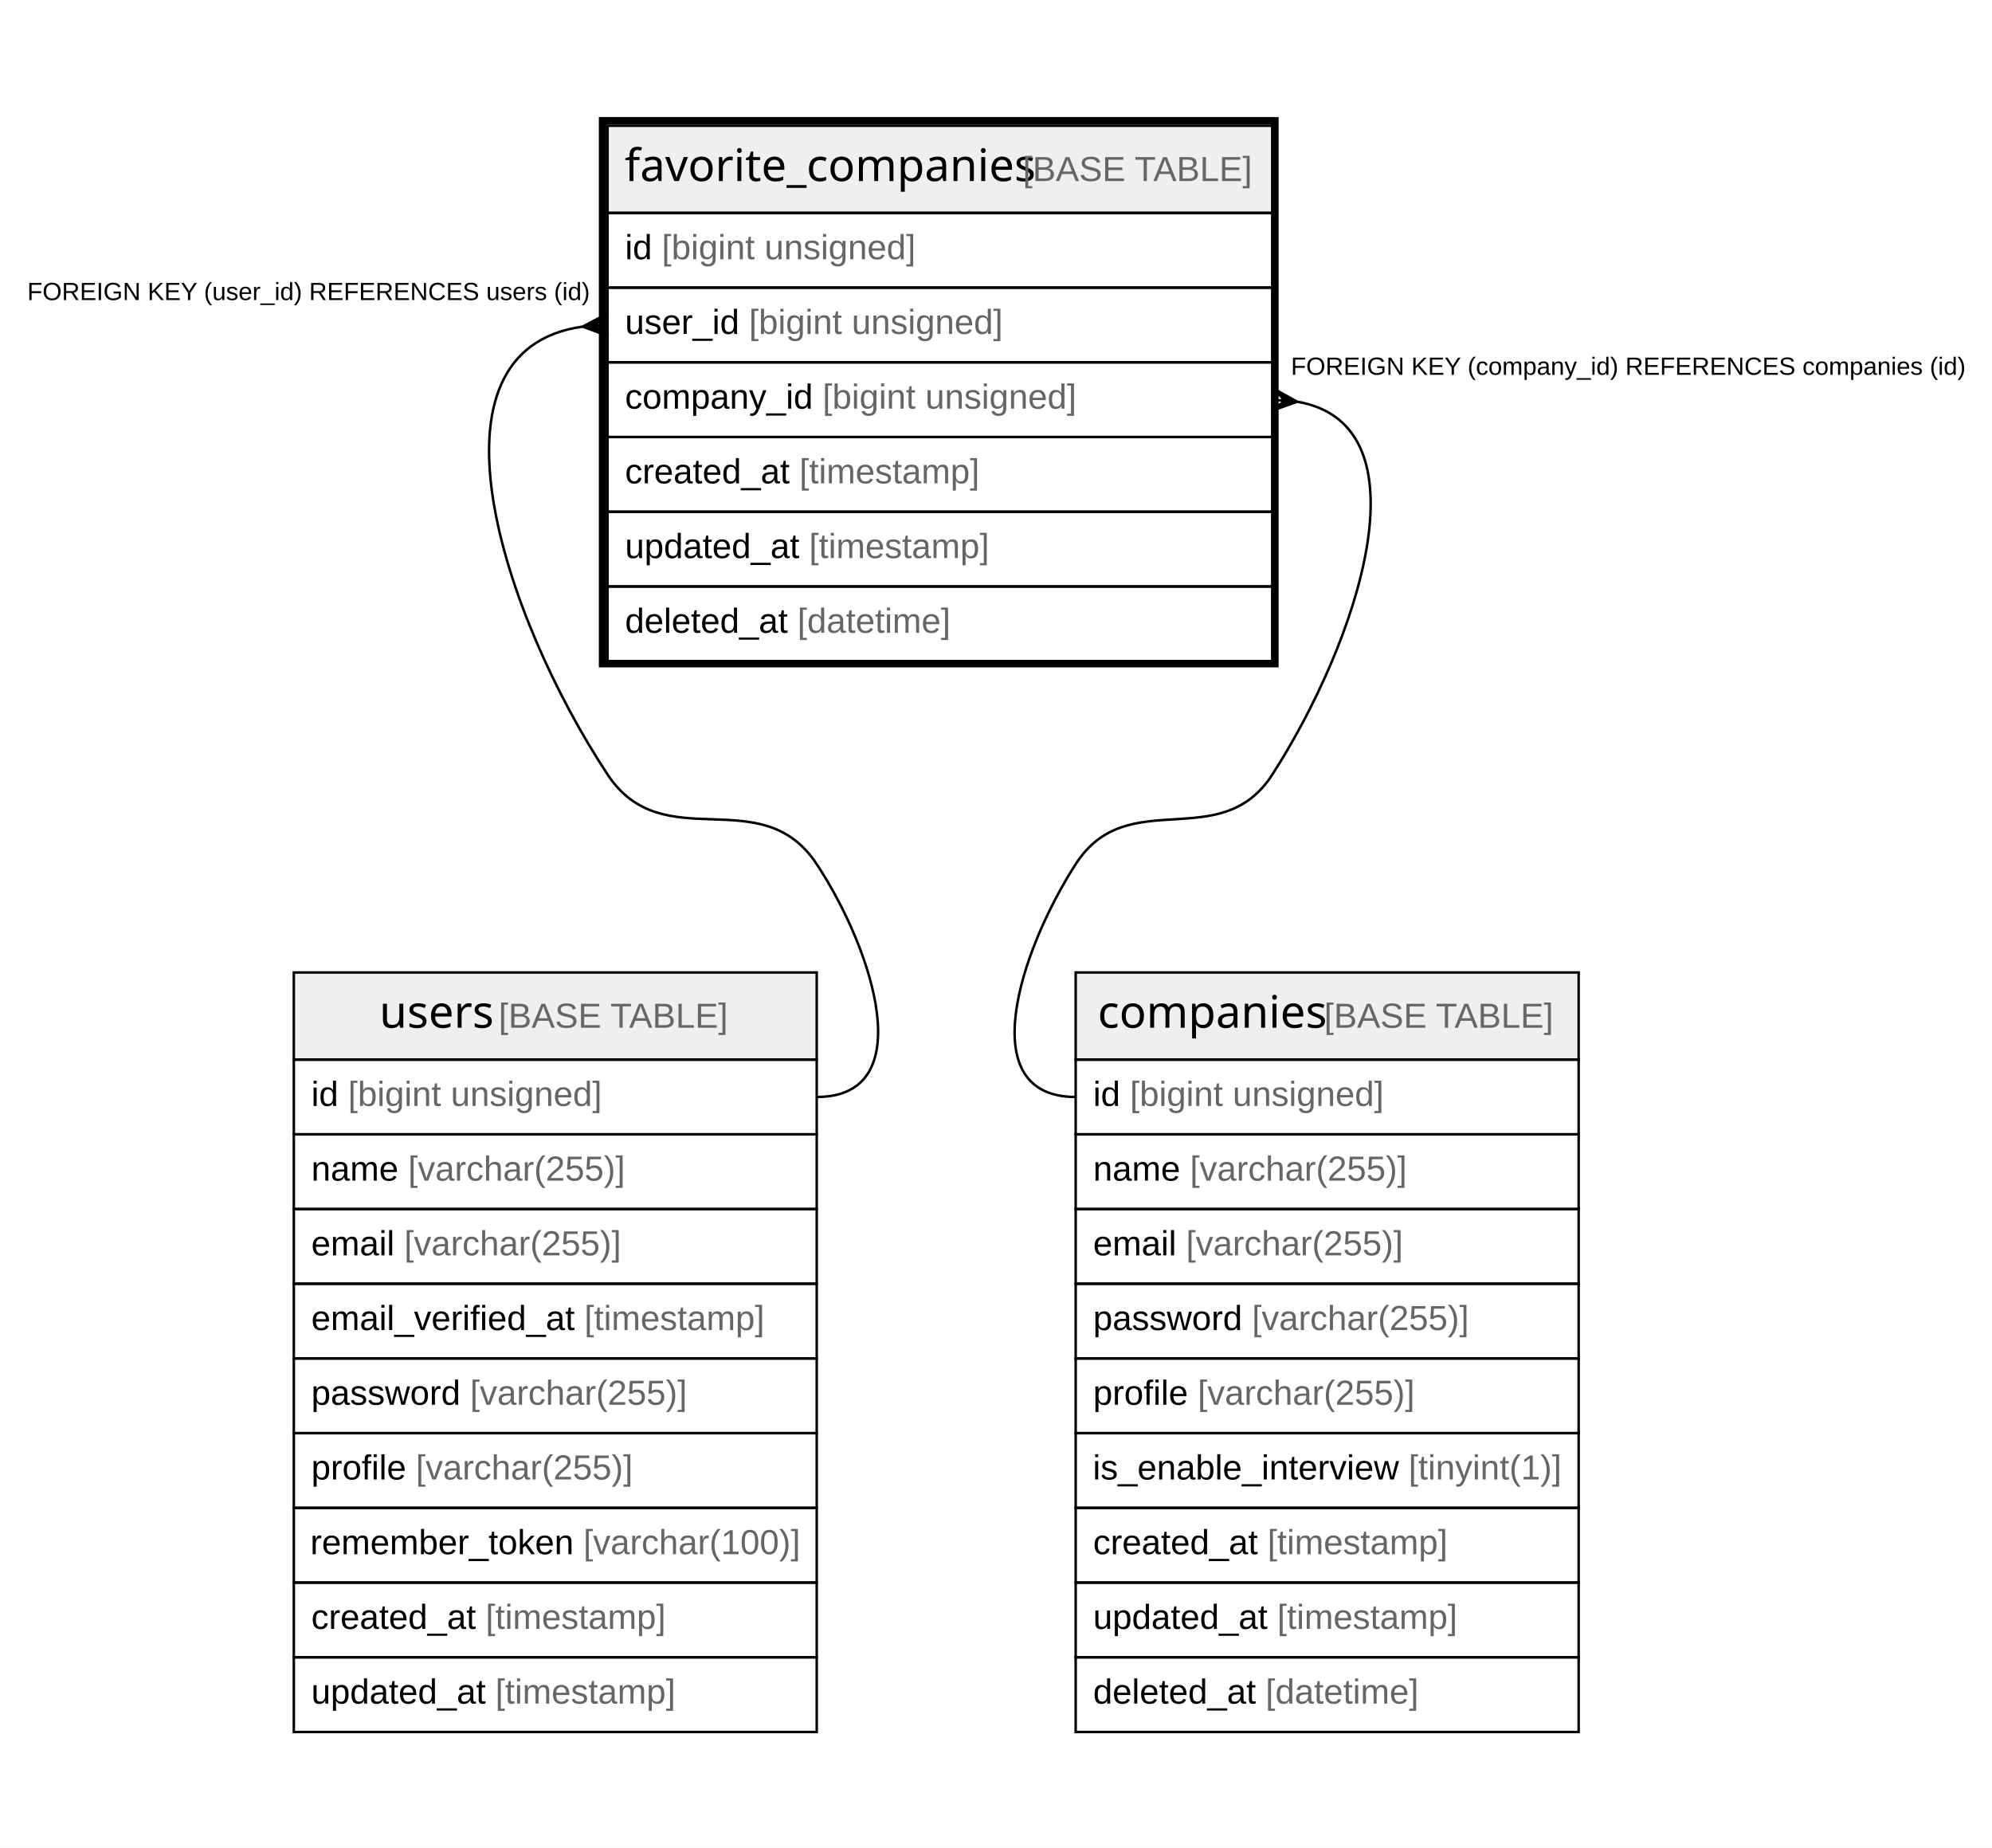
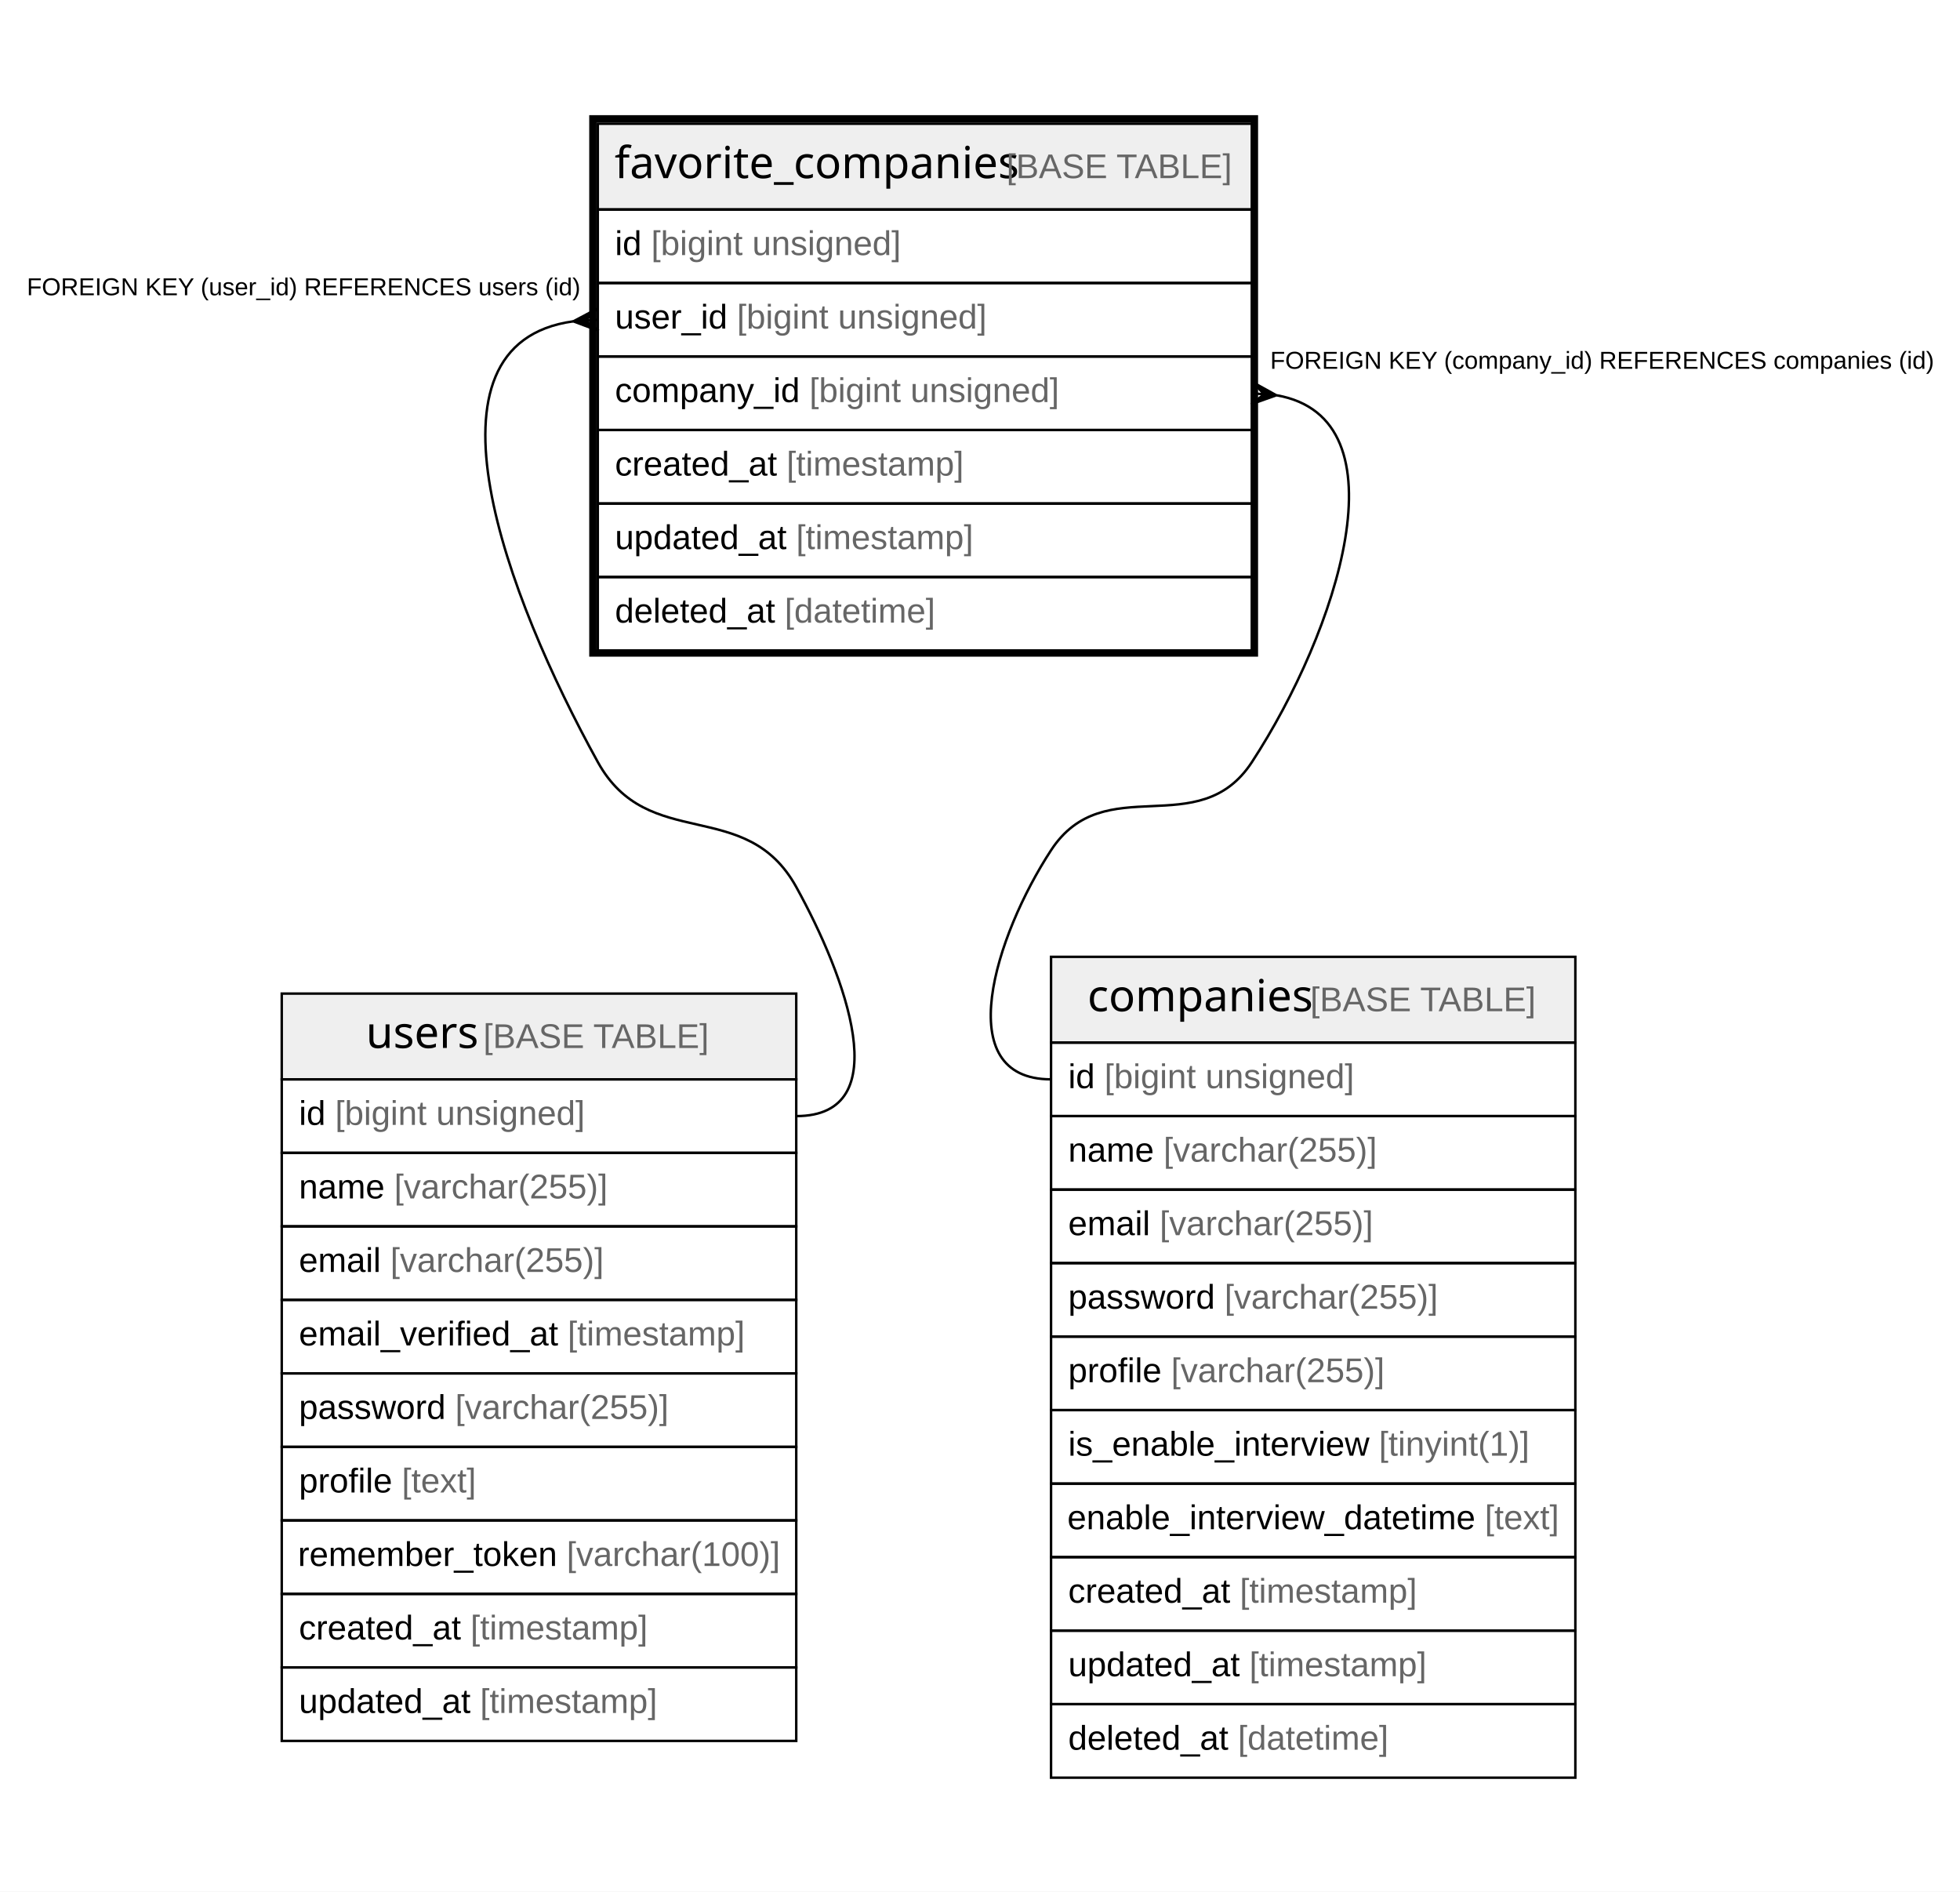
- <svg xmlns="http://www.w3.org/2000/svg" width="800pt" height="742pt" viewBox="0.00 0.00 800.00 742.00">
-   <g id="graph0" class="graph" transform="scale(1 1) rotate(0) translate(4 738)">
-     <polygon fill="#ffffff" stroke="transparent" points="-4,4 -4,-738 796,-738 796,4 -4,4" />
+ <svg xmlns="http://www.w3.org/2000/svg" width="800pt" height="772pt" viewBox="0.00 0.00 800.00 772.00">
+   <g id="graph0" class="graph" transform="scale(1 1) rotate(0) translate(4 768)">
+     <polygon fill="#ffffff" stroke="transparent" points="-4,4 -4,-768 796,-768 796,4 -4,4" />
    <g id="node1" class="node">
-       <polygon fill="#efefef" stroke="transparent" points="240,-652.5 240,-687.5 507,-687.5 507,-652.5 240,-652.5" />
-       <polygon fill="none" stroke="#000000" points="240,-652.5 240,-687.5 507,-687.5 507,-652.5 240,-652.5" />
-       <text text-anchor="start" x="246.857" y="-665.3" font-family="Arial Bold" font-size="18.00" fill="#000000">favorite_companies</text>
-       <text text-anchor="start" x="402.89" y="-665.3" font-family="Arial" font-size="14.00" fill="#000000"> </text>
-       <text text-anchor="start" x="406.78" y="-665.3" font-family="Arial" font-size="14.00" fill="#666666">[BASE TABLE]</text>
+       <polygon fill="#efefef" stroke="transparent" points="240,-682.5 240,-717.5 507,-717.5 507,-682.5 240,-682.5" />
+       <polygon fill="none" stroke="#000000" points="240,-682.5 240,-717.5 507,-717.5 507,-682.5 240,-682.5" />
+       <text text-anchor="start" x="246.857" y="-695.3" font-family="Arial Bold" font-size="18.00" fill="#000000">favorite_companies</text>
+       <text text-anchor="start" x="402.89" y="-695.3" font-family="Arial" font-size="14.00" fill="#000000"> </text>
+       <text text-anchor="start" x="406.78" y="-695.3" font-family="Arial" font-size="14.00" fill="#666666">[BASE TABLE]</text>
+       <polygon fill="none" stroke="#000000" points="240,-652.5 240,-682.5 507,-682.5 507,-652.5 240,-652.5" />
+       <text text-anchor="start" x="247" y="-663.9" font-family="Arial" font-size="14.00" fill="#000000">id </text>
+       <text text-anchor="start" x="261.78" y="-663.9" font-family="Arial" font-size="14.00" fill="#666666">[bigint unsigned]</text>
      <polygon fill="none" stroke="#000000" points="240,-622.5 240,-652.5 507,-652.5 507,-622.5 240,-622.5" />
-       <text text-anchor="start" x="247" y="-633.9" font-family="Arial" font-size="14.00" fill="#000000">id </text>
-       <text text-anchor="start" x="261.78" y="-633.9" font-family="Arial" font-size="14.00" fill="#666666">[bigint unsigned]</text>
+       <text text-anchor="start" x="247" y="-633.9" font-family="Arial" font-size="14.00" fill="#000000">user_id </text>
+       <text text-anchor="start" x="296.788" y="-633.9" font-family="Arial" font-size="14.00" fill="#666666">[bigint unsigned]</text>
      <polygon fill="none" stroke="#000000" points="240,-592.5 240,-622.5 507,-622.5 507,-592.5 240,-592.5" />
-       <text text-anchor="start" x="247" y="-603.9" font-family="Arial" font-size="14.00" fill="#000000">user_id </text>
-       <text text-anchor="start" x="296.788" y="-603.9" font-family="Arial" font-size="14.00" fill="#666666">[bigint unsigned]</text>
+       <text text-anchor="start" x="247" y="-603.9" font-family="Arial" font-size="14.00" fill="#000000">company_id </text>
+       <text text-anchor="start" x="326.353" y="-603.9" font-family="Arial" font-size="14.00" fill="#666666">[bigint unsigned]</text>
      <polygon fill="none" stroke="#000000" points="240,-562.5 240,-592.5 507,-592.5 507,-562.5 240,-562.5" />
-       <text text-anchor="start" x="247" y="-573.9" font-family="Arial" font-size="14.00" fill="#000000">company_id </text>
-       <text text-anchor="start" x="326.353" y="-573.9" font-family="Arial" font-size="14.00" fill="#666666">[bigint unsigned]</text>
+       <text text-anchor="start" x="247" y="-573.9" font-family="Arial" font-size="14.00" fill="#000000">created_at </text>
+       <text text-anchor="start" x="317.028" y="-573.9" font-family="Arial" font-size="14.00" fill="#666666">[timestamp]</text>
      <polygon fill="none" stroke="#000000" points="240,-532.5 240,-562.5 507,-562.5 507,-532.5 240,-532.5" />
-       <text text-anchor="start" x="247" y="-543.9" font-family="Arial" font-size="14.00" fill="#000000">created_at </text>
-       <text text-anchor="start" x="317.028" y="-543.9" font-family="Arial" font-size="14.00" fill="#666666">[timestamp]</text>
+       <text text-anchor="start" x="247" y="-543.9" font-family="Arial" font-size="14.00" fill="#000000">updated_at </text>
+       <text text-anchor="start" x="320.933" y="-543.9" font-family="Arial" font-size="14.00" fill="#666666">[timestamp]</text>
      <polygon fill="none" stroke="#000000" points="240,-502.5 240,-532.5 507,-532.5 507,-502.5 240,-502.5" />
-       <text text-anchor="start" x="247" y="-513.9" font-family="Arial" font-size="14.00" fill="#000000">updated_at </text>
-       <text text-anchor="start" x="320.933" y="-513.9" font-family="Arial" font-size="14.00" fill="#666666">[timestamp]</text>
-       <polygon fill="none" stroke="#000000" points="240,-472.5 240,-502.5 507,-502.5 507,-472.5 240,-472.5" />
-       <text text-anchor="start" x="247" y="-483.9" font-family="Arial" font-size="14.00" fill="#000000">deleted_at </text>
-       <text text-anchor="start" x="316.257" y="-483.9" font-family="Arial" font-size="14.00" fill="#666666">[datetime]</text>
-       <polygon fill="none" stroke="#000000" stroke-width="3" points="238,-471.5 238,-689.5 508,-689.5 508,-471.5 238,-471.5" />
+       <text text-anchor="start" x="247" y="-513.9" font-family="Arial" font-size="14.00" fill="#000000">deleted_at </text>
+       <text text-anchor="start" x="316.257" y="-513.9" font-family="Arial" font-size="14.00" fill="#666666">[datetime]</text>
+       <polygon fill="none" stroke="#000000" stroke-width="3" points="238,-501.5 238,-719.5 508,-719.5 508,-501.5 238,-501.5" />
    </g>
    <g id="node2" class="node">
-       <polygon fill="#efefef" stroke="transparent" points="114,-312.5 114,-347.5 324,-347.5 324,-312.5 114,-312.5" />
-       <polygon fill="none" stroke="#000000" points="114,-312.5 114,-347.5 324,-347.5 324,-312.5 114,-312.5" />
-       <text text-anchor="start" x="148.371" y="-325.3" font-family="Arial Bold" font-size="18.00" fill="#000000">users</text>
-       <text text-anchor="start" x="192.375" y="-325.3" font-family="Arial" font-size="14.00" fill="#000000"> </text>
-       <text text-anchor="start" x="196.266" y="-325.3" font-family="Arial" font-size="14.00" fill="#666666">[BASE TABLE]</text>
-       <polygon fill="none" stroke="#000000" points="114,-282.5 114,-312.5 324,-312.5 324,-282.5 114,-282.5" />
-       <text text-anchor="start" x="121" y="-293.9" font-family="Arial" font-size="14.00" fill="#000000">id </text>
-       <text text-anchor="start" x="135.78" y="-293.9" font-family="Arial" font-size="14.00" fill="#666666">[bigint unsigned]</text>
-       <polygon fill="none" stroke="#000000" points="114,-252.5 114,-282.5 324,-282.5 324,-252.5 114,-252.5" />
-       <text text-anchor="start" x="121" y="-263.9" font-family="Arial" font-size="14.00" fill="#000000">name </text>
-       <text text-anchor="start" x="159.899" y="-263.9" font-family="Arial" font-size="14.00" fill="#666666">[varchar(255)]</text>
-       <polygon fill="none" stroke="#000000" points="114,-222.5 114,-252.5 324,-252.5 324,-222.5 114,-222.5" />
-       <text text-anchor="start" x="121" y="-233.9" font-family="Arial" font-size="14.00" fill="#000000">email </text>
-       <text text-anchor="start" x="158.33" y="-233.9" font-family="Arial" font-size="14.00" fill="#666666">[varchar(255)]</text>
-       <polygon fill="none" stroke="#000000" points="114,-192.5 114,-222.5 324,-222.5 324,-192.5 114,-192.5" />
-       <text text-anchor="start" x="121" y="-203.9" font-family="Arial" font-size="14.00" fill="#000000">email_verified_at </text>
-       <text text-anchor="start" x="230.68" y="-203.9" font-family="Arial" font-size="14.00" fill="#666666">[timestamp]</text>
-       <polygon fill="none" stroke="#000000" points="114,-162.5 114,-192.5 324,-192.5 324,-162.5 114,-162.5" />
-       <text text-anchor="start" x="121" y="-173.9" font-family="Arial" font-size="14.00" fill="#000000">password </text>
-       <text text-anchor="start" x="184.788" y="-173.9" font-family="Arial" font-size="14.00" fill="#666666">[varchar(255)]</text>
-       <polygon fill="none" stroke="#000000" points="114,-132.5 114,-162.5 324,-162.5 324,-132.5 114,-132.5" />
-       <text text-anchor="start" x="121" y="-143.9" font-family="Arial" font-size="14.00" fill="#000000">profile </text>
-       <text text-anchor="start" x="163.003" y="-143.9" font-family="Arial" font-size="14.00" fill="#666666">[varchar(255)]</text>
-       <polygon fill="none" stroke="#000000" points="114,-102.5 114,-132.5 324,-132.5 324,-102.5 114,-102.5" />
-       <text text-anchor="start" x="120.598" y="-113.9" font-family="Arial" font-size="14.00" fill="#000000">remember_token </text>
-       <text text-anchor="start" x="230.283" y="-113.9" font-family="Arial" font-size="14.00" fill="#666666">[varchar(100)]</text>
-       <polygon fill="none" stroke="#000000" points="114,-72.5 114,-102.5 324,-102.5 324,-72.5 114,-72.5" />
-       <text text-anchor="start" x="121" y="-83.9" font-family="Arial" font-size="14.00" fill="#000000">created_at </text>
-       <text text-anchor="start" x="191.028" y="-83.9" font-family="Arial" font-size="14.00" fill="#666666">[timestamp]</text>
-       <polygon fill="none" stroke="#000000" points="114,-42.5 114,-72.5 324,-72.5 324,-42.5 114,-42.5" />
-       <text text-anchor="start" x="121" y="-53.9" font-family="Arial" font-size="14.00" fill="#000000">updated_at </text>
-       <text text-anchor="start" x="194.933" y="-53.9" font-family="Arial" font-size="14.00" fill="#666666">[timestamp]</text>
+       <polygon fill="#efefef" stroke="transparent" points="111,-327.5 111,-362.5 321,-362.5 321,-327.5 111,-327.5" />
+       <polygon fill="none" stroke="#000000" points="111,-327.5 111,-362.5 321,-362.5 321,-327.5 111,-327.5" />
+       <text text-anchor="start" x="145.371" y="-340.3" font-family="Arial Bold" font-size="18.00" fill="#000000">users</text>
+       <text text-anchor="start" x="189.375" y="-340.3" font-family="Arial" font-size="14.00" fill="#000000"> </text>
+       <text text-anchor="start" x="193.266" y="-340.3" font-family="Arial" font-size="14.00" fill="#666666">[BASE TABLE]</text>
+       <polygon fill="none" stroke="#000000" points="111,-297.5 111,-327.5 321,-327.5 321,-297.5 111,-297.5" />
+       <text text-anchor="start" x="118" y="-308.9" font-family="Arial" font-size="14.00" fill="#000000">id </text>
+       <text text-anchor="start" x="132.78" y="-308.9" font-family="Arial" font-size="14.00" fill="#666666">[bigint unsigned]</text>
+       <polygon fill="none" stroke="#000000" points="111,-267.5 111,-297.5 321,-297.5 321,-267.5 111,-267.5" />
+       <text text-anchor="start" x="118" y="-278.9" font-family="Arial" font-size="14.00" fill="#000000">name </text>
+       <text text-anchor="start" x="156.899" y="-278.9" font-family="Arial" font-size="14.00" fill="#666666">[varchar(255)]</text>
+       <polygon fill="none" stroke="#000000" points="111,-237.5 111,-267.5 321,-267.5 321,-237.5 111,-237.5" />
+       <text text-anchor="start" x="118" y="-248.9" font-family="Arial" font-size="14.00" fill="#000000">email </text>
+       <text text-anchor="start" x="155.33" y="-248.9" font-family="Arial" font-size="14.00" fill="#666666">[varchar(255)]</text>
+       <polygon fill="none" stroke="#000000" points="111,-207.5 111,-237.5 321,-237.5 321,-207.5 111,-207.5" />
+       <text text-anchor="start" x="118" y="-218.9" font-family="Arial" font-size="14.00" fill="#000000">email_verified_at </text>
+       <text text-anchor="start" x="227.68" y="-218.9" font-family="Arial" font-size="14.00" fill="#666666">[timestamp]</text>
+       <polygon fill="none" stroke="#000000" points="111,-177.5 111,-207.5 321,-207.5 321,-177.5 111,-177.5" />
+       <text text-anchor="start" x="118" y="-188.9" font-family="Arial" font-size="14.00" fill="#000000">password </text>
+       <text text-anchor="start" x="181.788" y="-188.9" font-family="Arial" font-size="14.00" fill="#666666">[varchar(255)]</text>
+       <polygon fill="none" stroke="#000000" points="111,-147.5 111,-177.5 321,-177.5 321,-147.5 111,-147.5" />
+       <text text-anchor="start" x="118" y="-158.9" font-family="Arial" font-size="14.00" fill="#000000">profile </text>
+       <text text-anchor="start" x="160.003" y="-158.9" font-family="Arial" font-size="14.00" fill="#666666">[text]</text>
+       <polygon fill="none" stroke="#000000" points="111,-117.5 111,-147.5 321,-147.5 321,-117.5 111,-117.5" />
+       <text text-anchor="start" x="117.598" y="-128.9" font-family="Arial" font-size="14.00" fill="#000000">remember_token </text>
+       <text text-anchor="start" x="227.283" y="-128.9" font-family="Arial" font-size="14.00" fill="#666666">[varchar(100)]</text>
+       <polygon fill="none" stroke="#000000" points="111,-87.5 111,-117.5 321,-117.5 321,-87.5 111,-87.5" />
+       <text text-anchor="start" x="118" y="-98.9" font-family="Arial" font-size="14.00" fill="#000000">created_at </text>
+       <text text-anchor="start" x="188.028" y="-98.9" font-family="Arial" font-size="14.00" fill="#666666">[timestamp]</text>
+       <polygon fill="none" stroke="#000000" points="111,-57.5 111,-87.5 321,-87.5 321,-57.5 111,-57.5" />
+       <text text-anchor="start" x="118" y="-68.9" font-family="Arial" font-size="14.00" fill="#000000">updated_at </text>
+       <text text-anchor="start" x="191.933" y="-68.9" font-family="Arial" font-size="14.00" fill="#666666">[timestamp]</text>
    </g>
    <g id="edge1" class="edge">
-       <path fill="none" stroke="#000000" d="M229.883,-606.827C163.034,-597.394 197.822,-490.964 240,-427 262.36,-393.091 301.64,-424.909 324,-391 346.876,-356.308 365.556,-297.5 324,-297.5" />
-       <polygon fill="#000000" stroke="#000000" points="230.022,-606.836 239.701,-611.99 235.011,-607.168 240,-607.5 240,-607.5 240,-607.5 235.011,-607.168 240.299,-603.01 230.022,-606.836 230.022,-606.836" />
-       <text text-anchor="start" x="6.945" y="-617.5" font-family="Arial" font-size="10.00" fill="#000000">FOREIGN KEY (user_id) REFERENCES users (id)</text>
+       <path fill="none" stroke="#000000" d="M229.914,-636.846C163.496,-627.674 202.969,-524.075 240,-457 260.561,-419.757 300.439,-443.243 321,-406 341.084,-369.62 362.556,-312.5 321,-312.5" />
+       <polygon fill="#000000" stroke="#000000" points="230.021,-636.853 239.709,-641.991 235.011,-637.176 240,-637.5 240,-637.5 240,-637.5 235.011,-637.176 240.291,-633.009 230.021,-636.853 230.021,-636.853" />
+       <text text-anchor="start" x="6.945" y="-647.5" font-family="Arial" font-size="10.00" fill="#000000">FOREIGN KEY (user_id) REFERENCES users (id)</text>
    </g>
    <g id="node3" class="node">
-       <polygon fill="#efefef" stroke="transparent" points="428,-312.5 428,-347.5 630,-347.5 630,-312.5 428,-312.5" />
-       <polygon fill="none" stroke="#000000" points="428,-312.5 428,-347.5 630,-347.5 630,-312.5 428,-312.5" />
-       <text text-anchor="start" x="436.864" y="-325.3" font-family="Arial Bold" font-size="18.00" fill="#000000">companies</text>
-       <text text-anchor="start" x="523.882" y="-325.3" font-family="Arial" font-size="14.00" fill="#000000"> </text>
-       <text text-anchor="start" x="527.772" y="-325.3" font-family="Arial" font-size="14.00" fill="#666666">[BASE TABLE]</text>
-       <polygon fill="none" stroke="#000000" points="428,-282.5 428,-312.5 630,-312.5 630,-282.5 428,-282.5" />
-       <text text-anchor="start" x="435" y="-293.9" font-family="Arial" font-size="14.00" fill="#000000">id </text>
-       <text text-anchor="start" x="449.78" y="-293.9" font-family="Arial" font-size="14.00" fill="#666666">[bigint unsigned]</text>
-       <polygon fill="none" stroke="#000000" points="428,-252.5 428,-282.5 630,-282.5 630,-252.5 428,-252.5" />
-       <text text-anchor="start" x="435" y="-263.9" font-family="Arial" font-size="14.00" fill="#000000">name </text>
-       <text text-anchor="start" x="473.899" y="-263.9" font-family="Arial" font-size="14.00" fill="#666666">[varchar(255)]</text>
-       <polygon fill="none" stroke="#000000" points="428,-222.5 428,-252.5 630,-252.5 630,-222.5 428,-222.5" />
-       <text text-anchor="start" x="435" y="-233.9" font-family="Arial" font-size="14.00" fill="#000000">email </text>
-       <text text-anchor="start" x="472.33" y="-233.9" font-family="Arial" font-size="14.00" fill="#666666">[varchar(255)]</text>
-       <polygon fill="none" stroke="#000000" points="428,-192.5 428,-222.5 630,-222.5 630,-192.5 428,-192.5" />
-       <text text-anchor="start" x="435" y="-203.9" font-family="Arial" font-size="14.00" fill="#000000">password </text>
-       <text text-anchor="start" x="498.788" y="-203.9" font-family="Arial" font-size="14.00" fill="#666666">[varchar(255)]</text>
-       <polygon fill="none" stroke="#000000" points="428,-162.5 428,-192.5 630,-192.5 630,-162.5 428,-162.5" />
-       <text text-anchor="start" x="435" y="-173.9" font-family="Arial" font-size="14.00" fill="#000000">profile </text>
-       <text text-anchor="start" x="477.003" y="-173.9" font-family="Arial" font-size="14.00" fill="#666666">[varchar(255)]</text>
-       <polygon fill="none" stroke="#000000" points="428,-132.5 428,-162.5 630,-162.5 630,-132.5 428,-132.5" />
-       <text text-anchor="start" x="434.877" y="-143.9" font-family="Arial" font-size="14.00" fill="#000000">is_enable_interview </text>
-       <text text-anchor="start" x="561.678" y="-143.9" font-family="Arial" font-size="14.00" fill="#666666">[tinyint(1)]</text>
-       <polygon fill="none" stroke="#000000" points="428,-102.5 428,-132.5 630,-132.5 630,-102.5 428,-102.5" />
-       <text text-anchor="start" x="435" y="-113.9" font-family="Arial" font-size="14.00" fill="#000000">created_at </text>
-       <text text-anchor="start" x="505.028" y="-113.9" font-family="Arial" font-size="14.00" fill="#666666">[timestamp]</text>
-       <polygon fill="none" stroke="#000000" points="428,-72.5 428,-102.5 630,-102.5 630,-72.5 428,-72.5" />
-       <text text-anchor="start" x="435" y="-83.9" font-family="Arial" font-size="14.00" fill="#000000">updated_at </text>
-       <text text-anchor="start" x="508.933" y="-83.9" font-family="Arial" font-size="14.00" fill="#666666">[timestamp]</text>
-       <polygon fill="none" stroke="#000000" points="428,-42.5 428,-72.5 630,-72.5 630,-42.5 428,-42.5" />
-       <text text-anchor="start" x="435" y="-53.9" font-family="Arial" font-size="14.00" fill="#000000">deleted_at </text>
-       <text text-anchor="start" x="504.257" y="-53.9" font-family="Arial" font-size="14.00" fill="#666666">[datetime]</text>
+       <polygon fill="#efefef" stroke="transparent" points="425,-342.5 425,-377.5 639,-377.5 639,-342.5 425,-342.5" />
+       <polygon fill="none" stroke="#000000" points="425,-342.5 425,-377.5 639,-377.5 639,-342.5 425,-342.5" />
+       <text text-anchor="start" x="439.864" y="-355.3" font-family="Arial Bold" font-size="18.00" fill="#000000">companies</text>
+       <text text-anchor="start" x="526.882" y="-355.3" font-family="Arial" font-size="14.00" fill="#000000"> </text>
+       <text text-anchor="start" x="530.772" y="-355.3" font-family="Arial" font-size="14.00" fill="#666666">[BASE TABLE]</text>
+       <polygon fill="none" stroke="#000000" points="425,-312.5 425,-342.5 639,-342.5 639,-312.5 425,-312.5" />
+       <text text-anchor="start" x="432" y="-323.9" font-family="Arial" font-size="14.00" fill="#000000">id </text>
+       <text text-anchor="start" x="446.78" y="-323.9" font-family="Arial" font-size="14.00" fill="#666666">[bigint unsigned]</text>
+       <polygon fill="none" stroke="#000000" points="425,-282.5 425,-312.5 639,-312.5 639,-282.5 425,-282.5" />
+       <text text-anchor="start" x="432" y="-293.9" font-family="Arial" font-size="14.00" fill="#000000">name </text>
+       <text text-anchor="start" x="470.899" y="-293.9" font-family="Arial" font-size="14.00" fill="#666666">[varchar(255)]</text>
+       <polygon fill="none" stroke="#000000" points="425,-252.5 425,-282.5 639,-282.5 639,-252.5 425,-252.5" />
+       <text text-anchor="start" x="432" y="-263.9" font-family="Arial" font-size="14.00" fill="#000000">email </text>
+       <text text-anchor="start" x="469.33" y="-263.9" font-family="Arial" font-size="14.00" fill="#666666">[varchar(255)]</text>
+       <polygon fill="none" stroke="#000000" points="425,-222.5 425,-252.5 639,-252.5 639,-222.5 425,-222.5" />
+       <text text-anchor="start" x="432" y="-233.9" font-family="Arial" font-size="14.00" fill="#000000">password </text>
+       <text text-anchor="start" x="495.788" y="-233.9" font-family="Arial" font-size="14.00" fill="#666666">[varchar(255)]</text>
+       <polygon fill="none" stroke="#000000" points="425,-192.5 425,-222.5 639,-222.5 639,-192.5 425,-192.5" />
+       <text text-anchor="start" x="432" y="-203.9" font-family="Arial" font-size="14.00" fill="#000000">profile </text>
+       <text text-anchor="start" x="474.003" y="-203.9" font-family="Arial" font-size="14.00" fill="#666666">[varchar(255)]</text>
+       <polygon fill="none" stroke="#000000" points="425,-162.5 425,-192.5 639,-192.5 639,-162.5 425,-162.5" />
+       <text text-anchor="start" x="432" y="-173.9" font-family="Arial" font-size="14.00" fill="#000000">is_enable_interview </text>
+       <text text-anchor="start" x="558.801" y="-173.9" font-family="Arial" font-size="14.00" fill="#666666">[tinyint(1)]</text>
+       <polygon fill="none" stroke="#000000" points="425,-132.5 425,-162.5 639,-162.5 639,-132.5 425,-132.5" />
+       <text text-anchor="start" x="431.641" y="-143.9" font-family="Arial" font-size="14.00" fill="#000000">enable_interview_datetime </text>
+       <text text-anchor="start" x="602.014" y="-143.9" font-family="Arial" font-size="14.00" fill="#666666">[text]</text>
+       <polygon fill="none" stroke="#000000" points="425,-102.5 425,-132.5 639,-132.5 639,-102.5 425,-102.5" />
+       <text text-anchor="start" x="432" y="-113.9" font-family="Arial" font-size="14.00" fill="#000000">created_at </text>
+       <text text-anchor="start" x="502.028" y="-113.9" font-family="Arial" font-size="14.00" fill="#666666">[timestamp]</text>
+       <polygon fill="none" stroke="#000000" points="425,-72.5 425,-102.5 639,-102.5 639,-72.5 425,-72.5" />
+       <text text-anchor="start" x="432" y="-83.9" font-family="Arial" font-size="14.00" fill="#000000">updated_at </text>
+       <text text-anchor="start" x="505.933" y="-83.9" font-family="Arial" font-size="14.00" fill="#666666">[timestamp]</text>
+       <polygon fill="none" stroke="#000000" points="425,-42.5 425,-72.5 639,-72.5 639,-42.5 425,-42.5" />
+       <text text-anchor="start" x="432" y="-53.9" font-family="Arial" font-size="14.00" fill="#000000">deleted_at </text>
+       <text text-anchor="start" x="501.257" y="-53.9" font-family="Arial" font-size="14.00" fill="#666666">[datetime]</text>
    </g>
    <g id="edge2" class="edge">
-       <path fill="none" stroke="#000000" d="M517.113,-576.676C570.514,-567.306 541.207,-480.179 507,-427 486.126,-394.549 448.874,-423.451 428,-391 405.519,-356.05 386.444,-297.5 428,-297.5" />
-       <polygon fill="#000000" stroke="#000000" points="516.967,-576.688 506.635,-573.015 511.983,-577.094 507,-577.5 507,-577.5 507,-577.5 511.983,-577.094 507.365,-581.985 516.967,-576.688 516.967,-576.688" />
-       <text text-anchor="start" x="514.438" y="-587.5" font-family="Arial" font-size="10.00" fill="#000000">FOREIGN KEY (company_id) REFERENCES companies (id)</text>
+       <path fill="none" stroke="#000000" d="M517.117,-606.674C570.555,-597.279 541.576,-509.94 507,-457 485.236,-423.676 446.764,-454.324 425,-421 402.277,-386.207 383.444,-327.5 425,-327.5" />
+       <polygon fill="#000000" stroke="#000000" points="516.967,-606.686 506.634,-603.015 511.983,-607.093 507,-607.5 507,-607.5 507,-607.5 511.983,-607.093 507.366,-611.985 516.967,-606.686 516.967,-606.686" />
+       <text text-anchor="start" x="514.438" y="-617.5" font-family="Arial" font-size="10.00" fill="#000000">FOREIGN KEY (company_id) REFERENCES companies (id)</text>
    </g>
  </g>
</svg>
